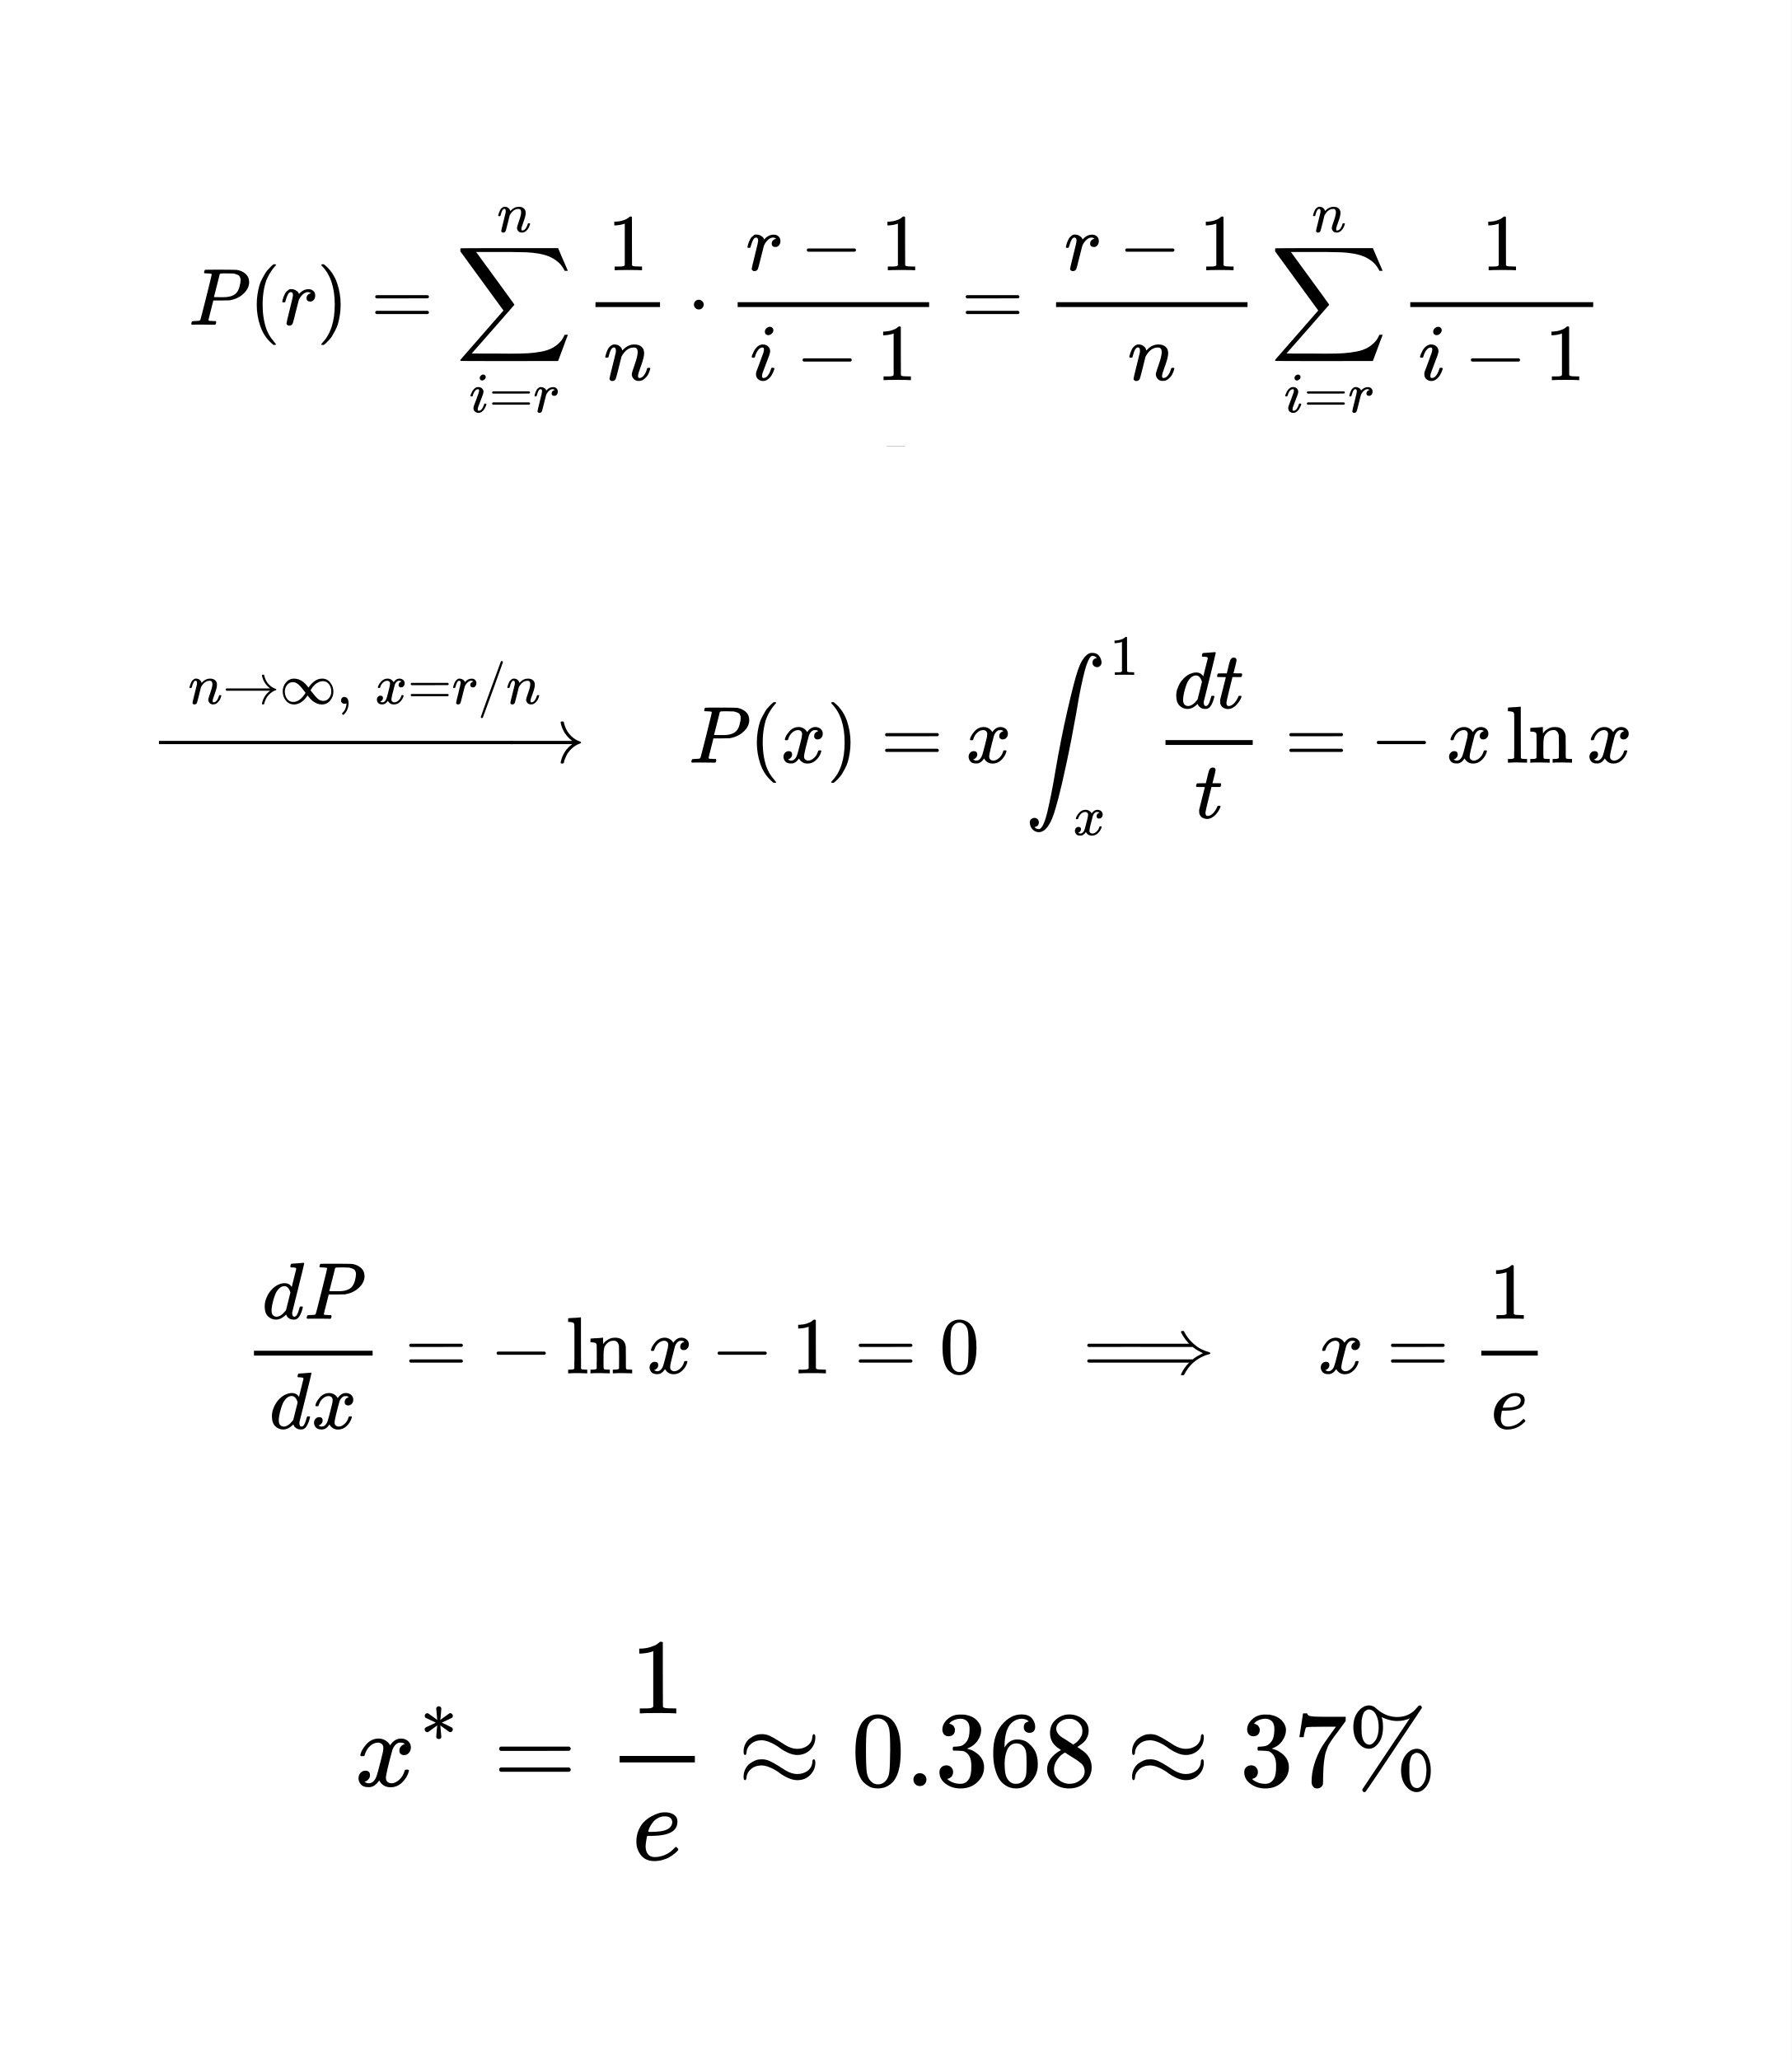
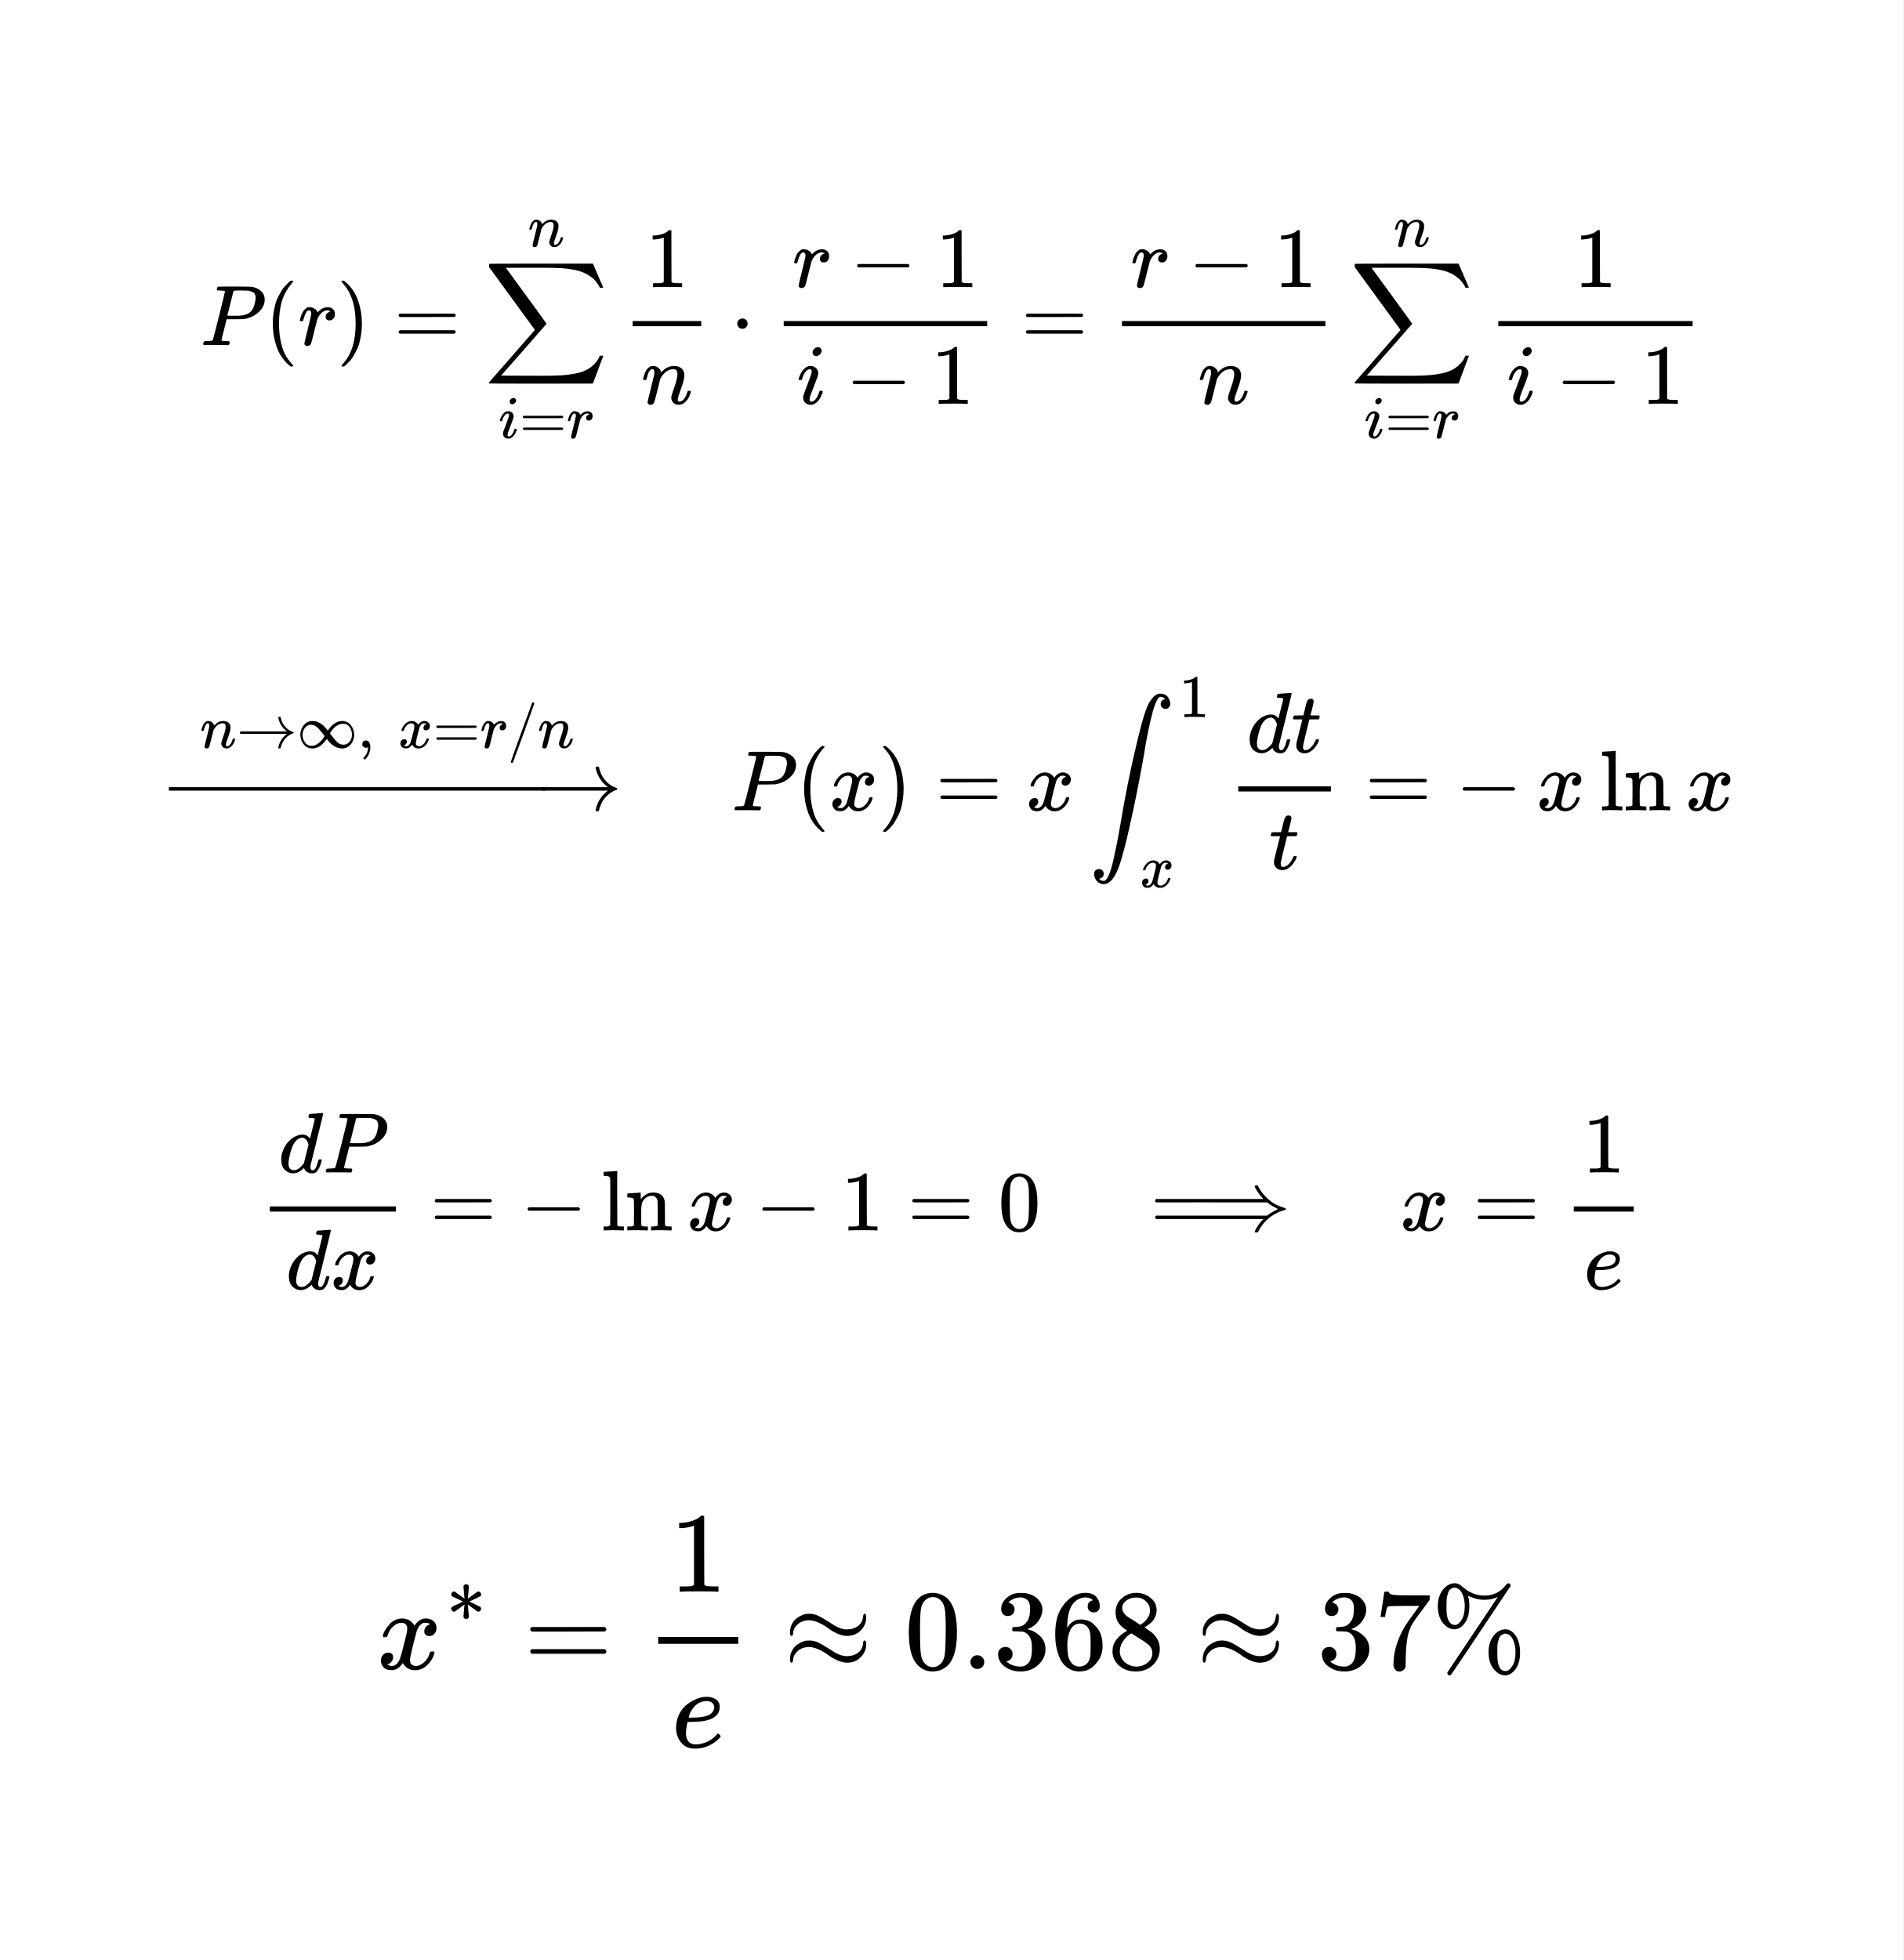
- <svg xmlns="http://www.w3.org/2000/svg" xmlns:xlink="http://www.w3.org/1999/xlink" width="541" height="622" viewBox="0 0 541 622">
-   <rect width="541" height="622" fill="#ffffff" />
+ <svg xmlns="http://www.w3.org/2000/svg" xmlns:xlink="http://www.w3.org/1999/xlink" width="541" height="557" viewBox="0 0 541 557">
+   <rect width="541" height="557" fill="#ffffff" />
  <g transform="translate(56.9,60.0)">
    <svg width="427.172" height="68.328" role="img" focusable="false" viewBox="0 -1562.5 17531.9 2804.9" aria-hidden="true" style="vertical-align: -2.811ex;">
      <defs>
        <path id="MJX-1-TEX-I-1D443" d="M287 628Q287 635 230 637Q206 637 199 638T192 648Q192 649 194 659Q200 679 203 681T397 683Q587 682 600 680Q664 669 707 631T751 530Q751 453 685 389Q616 321 507 303Q500 302 402 301H307L277 182Q247 66 247 59Q247 55 248 54T255 50T272 48T305 46H336Q342 37 342 35Q342 19 335 5Q330 0 319 0Q316 0 282 1T182 2Q120 2 87 2T51 1Q33 1 33 11Q33 13 36 25Q40 41 44 43T67 46Q94 46 127 49Q141 52 146 61Q149 65 218 339T287 628ZM645 554Q645 567 643 575T634 597T609 619T560 635Q553 636 480 637Q463 637 445 637T416 636T404 636Q391 635 386 627Q384 621 367 550T332 412T314 344Q314 342 395 342H407H430Q542 342 590 392Q617 419 631 471T645 554Z" />
        <path id="MJX-1-TEX-N-28" d="M94 250Q94 319 104 381T127 488T164 576T202 643T244 695T277 729T302 750H315H319Q333 750 333 741Q333 738 316 720T275 667T226 581T184 443T167 250T184 58T225 -81T274 -167T316 -220T333 -241Q333 -250 318 -250H315H302L274 -226Q180 -141 137 -14T94 250Z" />
        <path id="MJX-1-TEX-I-1D45F" d="M21 287Q22 290 23 295T28 317T38 348T53 381T73 411T99 433T132 442Q161 442 183 430T214 408T225 388Q227 382 228 382T236 389Q284 441 347 441H350Q398 441 422 400Q430 381 430 363Q430 333 417 315T391 292T366 288Q346 288 334 299T322 328Q322 376 378 392Q356 405 342 405Q286 405 239 331Q229 315 224 298T190 165Q156 25 151 16Q138 -11 108 -11Q95 -11 87 -5T76 7T74 17Q74 30 114 189T154 366Q154 405 128 405Q107 405 92 377T68 316T57 280Q55 278 41 278H27Q21 284 21 287Z" />
        <path id="MJX-1-TEX-N-29" d="M60 749L64 750Q69 750 74 750H86L114 726Q208 641 251 514T294 250Q294 182 284 119T261 12T224 -76T186 -143T145 -194T113 -227T90 -246Q87 -249 86 -250H74Q66 -250 63 -250T58 -247T55 -238Q56 -237 66 -225Q221 -64 221 250T66 725Q56 737 55 738Q55 746 60 749Z" />
        <path id="MJX-1-TEX-N-3D" d="M56 347Q56 360 70 367H707Q722 359 722 347Q722 336 708 328L390 327H72Q56 332 56 347ZM56 153Q56 168 72 173H708Q722 163 722 153Q722 140 707 133H70Q56 140 56 153Z" />
        <path id="MJX-1-TEX-LO-2211" d="M60 948Q63 950 665 950H1267L1325 815Q1384 677 1388 669H1348L1341 683Q1320 724 1285 761Q1235 809 1174 838T1033 881T882 898T699 902H574H543H251L259 891Q722 258 724 252Q725 250 724 246Q721 243 460 -56L196 -356Q196 -357 407 -357Q459 -357 548 -357T676 -358Q812 -358 896 -353T1063 -332T1204 -283T1307 -196Q1328 -170 1348 -124H1388Q1388 -125 1381 -145T1356 -210T1325 -294L1267 -449L666 -450Q64 -450 61 -448Q55 -446 55 -439Q55 -437 57 -433L590 177Q590 178 557 222T452 366T322 544L56 909L55 924Q55 945 60 948Z" />
        <path id="MJX-1-TEX-I-1D456" d="M184 600Q184 624 203 642T247 661Q265 661 277 649T290 619Q290 596 270 577T226 557Q211 557 198 567T184 600ZM21 287Q21 295 30 318T54 369T98 420T158 442Q197 442 223 419T250 357Q250 340 236 301T196 196T154 83Q149 61 149 51Q149 26 166 26Q175 26 185 29T208 43T235 78T260 137Q263 149 265 151T282 153Q302 153 302 143Q302 135 293 112T268 61T223 11T161 -11Q129 -11 102 10T74 74Q74 91 79 106T122 220Q160 321 166 341T173 380Q173 404 156 404H154Q124 404 99 371T61 287Q60 286 59 284T58 281T56 279T53 278T49 278T41 278H27Q21 284 21 287Z" />
        <path id="MJX-1-TEX-I-1D45B" d="M21 287Q22 293 24 303T36 341T56 388T89 425T135 442Q171 442 195 424T225 390T231 369Q231 367 232 367L243 378Q304 442 382 442Q436 442 469 415T503 336T465 179T427 52Q427 26 444 26Q450 26 453 27Q482 32 505 65T540 145Q542 153 560 153Q580 153 580 145Q580 144 576 130Q568 101 554 73T508 17T439 -10Q392 -10 371 17T350 73Q350 92 386 193T423 345Q423 404 379 404H374Q288 404 229 303L222 291L189 157Q156 26 151 16Q138 -11 108 -11Q95 -11 87 -5T76 7T74 17Q74 30 112 180T152 343Q153 348 153 366Q153 405 129 405Q91 405 66 305Q60 285 60 284Q58 278 41 278H27Q21 284 21 287Z" />
        <path id="MJX-1-TEX-N-31" d="M213 578L200 573Q186 568 160 563T102 556H83V602H102Q149 604 189 617T245 641T273 663Q275 666 285 666Q294 666 302 660V361L303 61Q310 54 315 52T339 48T401 46H427V0H416Q395 3 257 3Q121 3 100 0H88V46H114Q136 46 152 46T177 47T193 50T201 52T207 57T213 61V578Z" />
        <path id="MJX-1-TEX-N-22C5" d="M78 250Q78 274 95 292T138 310Q162 310 180 294T199 251Q199 226 182 208T139 190T96 207T78 250Z" />
        <path id="MJX-1-TEX-N-2212" d="M84 237T84 250T98 270H679Q694 262 694 250T679 230H98Q84 237 84 250Z" />
      </defs>
      <g stroke="currentColor" fill="currentColor" stroke-width="0" transform="scale(1,-1)">
        <g data-mml-node="math">
          <g data-mml-node="mi">
            <use data-c="1D443" xlink:href="#MJX-1-TEX-I-1D443" />
          </g>
          <g data-mml-node="mo" transform="translate(751,0)">
            <use data-c="28" xlink:href="#MJX-1-TEX-N-28" />
          </g>
          <g data-mml-node="mi" transform="translate(1140,0)">
            <use data-c="1D45F" xlink:href="#MJX-1-TEX-I-1D45F" />
          </g>
          <g data-mml-node="mo" transform="translate(1591,0)">
            <use data-c="29" xlink:href="#MJX-1-TEX-N-29" />
          </g>
          <g data-mml-node="mo" transform="translate(2257.8,0)">
            <use data-c="3D" xlink:href="#MJX-1-TEX-N-3D" />
          </g>
          <g data-mml-node="munderover" transform="translate(3313.6,0)">
            <g data-mml-node="mo">
              <use data-c="2211" xlink:href="#MJX-1-TEX-LO-2211" />
            </g>
            <g data-mml-node="TeXAtom" transform="translate(165.5,-1084.4) scale(0.707)" data-mjx-texclass="ORD">
              <g data-mml-node="mi">
                <use data-c="1D456" xlink:href="#MJX-1-TEX-I-1D456" />
              </g>
              <g data-mml-node="mo" transform="translate(345,0)">
                <use data-c="3D" xlink:href="#MJX-1-TEX-N-3D" />
              </g>
              <g data-mml-node="mi" transform="translate(1123,0)">
                <use data-c="1D45F" xlink:href="#MJX-1-TEX-I-1D45F" />
              </g>
            </g>
            <g data-mml-node="TeXAtom" transform="translate(509.9,1150) scale(0.707)" data-mjx-texclass="ORD">
              <g data-mml-node="mi">
                <use data-c="1D45B" xlink:href="#MJX-1-TEX-I-1D45B" />
              </g>
            </g>
          </g>
          <g data-mml-node="mfrac" transform="translate(4924.2,0)">
            <g data-mml-node="mn" transform="translate(270,676)">
              <use data-c="31" xlink:href="#MJX-1-TEX-N-31" />
            </g>
            <g data-mml-node="mi" transform="translate(220,-686)">
              <use data-c="1D45B" xlink:href="#MJX-1-TEX-I-1D45B" />
            </g>
            <rect width="800" height="60" x="120" y="220" />
          </g>
          <g data-mml-node="mo" transform="translate(6186.4,0)">
            <use data-c="22C5" xlink:href="#MJX-1-TEX-N-22C5" />
          </g>
          <g data-mml-node="mfrac" transform="translate(6686.7,0)">
            <g data-mml-node="mrow" transform="translate(220,676)">
              <g data-mml-node="mi">
                <use data-c="1D45F" xlink:href="#MJX-1-TEX-I-1D45F" />
              </g>
              <g data-mml-node="mo" transform="translate(673.2,0)">
                <use data-c="2212" xlink:href="#MJX-1-TEX-N-2212" />
              </g>
              <g data-mml-node="mn" transform="translate(1673.4,0)">
                <use data-c="31" xlink:href="#MJX-1-TEX-N-31" />
              </g>
            </g>
            <g data-mml-node="mrow" transform="translate(273,-686)">
              <g data-mml-node="mi">
                <use data-c="1D456" xlink:href="#MJX-1-TEX-I-1D456" />
              </g>
              <g data-mml-node="mo" transform="translate(567.2,0)">
                <use data-c="2212" xlink:href="#MJX-1-TEX-N-2212" />
              </g>
              <g data-mml-node="mn" transform="translate(1567.4,0)">
                <use data-c="31" xlink:href="#MJX-1-TEX-N-31" />
              </g>
            </g>
            <rect width="2373.4" height="60" x="120" y="220" />
          </g>
          <g data-mml-node="mo" transform="translate(9577.9,0)">
            <use data-c="3D" xlink:href="#MJX-1-TEX-N-3D" />
          </g>
          <g data-mml-node="mfrac" transform="translate(10633.7,0)">
            <g data-mml-node="mrow" transform="translate(220,676)">
              <g data-mml-node="mi">
                <use data-c="1D45F" xlink:href="#MJX-1-TEX-I-1D45F" />
              </g>
              <g data-mml-node="mo" transform="translate(673.2,0)">
                <use data-c="2212" xlink:href="#MJX-1-TEX-N-2212" />
              </g>
              <g data-mml-node="mn" transform="translate(1673.4,0)">
                <use data-c="31" xlink:href="#MJX-1-TEX-N-31" />
              </g>
            </g>
            <g data-mml-node="mi" transform="translate(1006.7,-686)">
              <use data-c="1D45B" xlink:href="#MJX-1-TEX-I-1D45B" />
            </g>
            <rect width="2373.4" height="60" x="120" y="220" />
          </g>
          <g data-mml-node="munderover" transform="translate(13413.8,0)">
            <g data-mml-node="mo">
              <use data-c="2211" xlink:href="#MJX-1-TEX-LO-2211" />
            </g>
            <g data-mml-node="TeXAtom" transform="translate(165.5,-1084.4) scale(0.707)" data-mjx-texclass="ORD">
              <g data-mml-node="mi">
                <use data-c="1D456" xlink:href="#MJX-1-TEX-I-1D456" />
              </g>
              <g data-mml-node="mo" transform="translate(345,0)">
                <use data-c="3D" xlink:href="#MJX-1-TEX-N-3D" />
              </g>
              <g data-mml-node="mi" transform="translate(1123,0)">
                <use data-c="1D45F" xlink:href="#MJX-1-TEX-I-1D45F" />
              </g>
            </g>
            <g data-mml-node="TeXAtom" transform="translate(509.9,1150) scale(0.707)" data-mjx-texclass="ORD">
              <g data-mml-node="mi">
                <use data-c="1D45B" xlink:href="#MJX-1-TEX-I-1D45B" />
              </g>
            </g>
          </g>
          <g data-mml-node="mfrac" transform="translate(15024.4,0)">
            <g data-mml-node="mn" transform="translate(1003.7,676)">
              <use data-c="31" xlink:href="#MJX-1-TEX-N-31" />
            </g>
            <g data-mml-node="mrow" transform="translate(220,-686)">
              <g data-mml-node="mi">
                <use data-c="1D456" xlink:href="#MJX-1-TEX-I-1D456" />
              </g>
              <g data-mml-node="mo" transform="translate(567.2,0)">
                <use data-c="2212" xlink:href="#MJX-1-TEX-N-2212" />
              </g>
              <g data-mml-node="mn" transform="translate(1567.4,0)">
                <use data-c="31" xlink:href="#MJX-1-TEX-N-31" />
              </g>
            </g>
            <rect width="2267.4" height="60" x="120" y="220" />
          </g>
        </g>
      </g>
    </svg>
  </g>
  <g transform="translate(48.0,192.3)">
    <svg width="445.047" height="60.016" role="img" focusable="false" viewBox="0 -1559 18265.9 2463.1" aria-hidden="true" style="vertical-align: -2.046ex;">
      <defs>
        <path id="MJX-2-TEX-S4-2192" d="M56 237T56 250T70 270H835Q719 357 692 493Q692 494 692 496T691 499Q691 511 708 511H711Q720 511 723 510T729 506T732 497T735 481T743 456Q765 389 816 336T935 261Q944 258 944 250Q944 244 939 241T915 231T877 212Q836 186 806 152T761 85T740 35T732 4Q730 -6 727 -8T711 -11Q691 -11 691 0Q691 7 696 25Q728 151 835 230H70Q56 237 56 250Z" />
        <path id="MJX-2-TEX-S4-2212" d="M84 237T84 250T98 270H679Q694 262 694 250T679 230H98Q84 237 84 250Z" />
        <path id="MJX-2-TEX-I-1D45B" d="M21 287Q22 293 24 303T36 341T56 388T89 425T135 442Q171 442 195 424T225 390T231 369Q231 367 232 367L243 378Q304 442 382 442Q436 442 469 415T503 336T465 179T427 52Q427 26 444 26Q450 26 453 27Q482 32 505 65T540 145Q542 153 560 153Q580 153 580 145Q580 144 576 130Q568 101 554 73T508 17T439 -10Q392 -10 371 17T350 73Q350 92 386 193T423 345Q423 404 379 404H374Q288 404 229 303L222 291L189 157Q156 26 151 16Q138 -11 108 -11Q95 -11 87 -5T76 7T74 17Q74 30 112 180T152 343Q153 348 153 366Q153 405 129 405Q91 405 66 305Q60 285 60 284Q58 278 41 278H27Q21 284 21 287Z" />
        <path id="MJX-2-TEX-N-2192" d="M56 237T56 250T70 270H835Q719 357 692 493Q692 494 692 496T691 499Q691 511 708 511H711Q720 511 723 510T729 506T732 497T735 481T743 456Q765 389 816 336T935 261Q944 258 944 250Q944 244 939 241T915 231T877 212Q836 186 806 152T761 85T740 35T732 4Q730 -6 727 -8T711 -11Q691 -11 691 0Q691 7 696 25Q728 151 835 230H70Q56 237 56 250Z" />
        <path id="MJX-2-TEX-N-221E" d="M55 217Q55 305 111 373T254 442Q342 442 419 381Q457 350 493 303L507 284L514 294Q618 442 747 442Q833 442 888 374T944 214Q944 128 889 59T743 -11Q657 -11 580 50Q542 81 506 128L492 147L485 137Q381 -11 252 -11Q166 -11 111 57T55 217ZM907 217Q907 285 869 341T761 397Q740 397 720 392T682 378T648 359T619 335T594 310T574 285T559 263T548 246L543 238L574 198Q605 158 622 138T664 94T714 61T765 51Q827 51 867 100T907 217ZM92 214Q92 145 131 89T239 33Q357 33 456 193L425 233Q364 312 334 337Q285 380 233 380Q171 380 132 331T92 214Z" />
        <path id="MJX-2-TEX-N-2C" d="M78 35T78 60T94 103T137 121Q165 121 187 96T210 8Q210 -27 201 -60T180 -117T154 -158T130 -185T117 -194Q113 -194 104 -185T95 -172Q95 -168 106 -156T131 -126T157 -76T173 -3V9L172 8Q170 7 167 6T161 3T152 1T140 0Q113 0 96 17Z" />
        <path id="MJX-2-TEX-I-1D465" d="M52 289Q59 331 106 386T222 442Q257 442 286 424T329 379Q371 442 430 442Q467 442 494 420T522 361Q522 332 508 314T481 292T458 288Q439 288 427 299T415 328Q415 374 465 391Q454 404 425 404Q412 404 406 402Q368 386 350 336Q290 115 290 78Q290 50 306 38T341 26Q378 26 414 59T463 140Q466 150 469 151T485 153H489Q504 153 504 145Q504 144 502 134Q486 77 440 33T333 -11Q263 -11 227 52Q186 -10 133 -10H127Q78 -10 57 16T35 71Q35 103 54 123T99 143Q142 143 142 101Q142 81 130 66T107 46T94 41L91 40Q91 39 97 36T113 29T132 26Q168 26 194 71Q203 87 217 139T245 247T261 313Q266 340 266 352Q266 380 251 392T217 404Q177 404 142 372T93 290Q91 281 88 280T72 278H58Q52 284 52 289Z" />
        <path id="MJX-2-TEX-N-3D" d="M56 347Q56 360 70 367H707Q722 359 722 347Q722 336 708 328L390 327H72Q56 332 56 347ZM56 153Q56 168 72 173H708Q722 163 722 153Q722 140 707 133H70Q56 140 56 153Z" />
        <path id="MJX-2-TEX-I-1D45F" d="M21 287Q22 290 23 295T28 317T38 348T53 381T73 411T99 433T132 442Q161 442 183 430T214 408T225 388Q227 382 228 382T236 389Q284 441 347 441H350Q398 441 422 400Q430 381 430 363Q430 333 417 315T391 292T366 288Q346 288 334 299T322 328Q322 376 378 392Q356 405 342 405Q286 405 239 331Q229 315 224 298T190 165Q156 25 151 16Q138 -11 108 -11Q95 -11 87 -5T76 7T74 17Q74 30 114 189T154 366Q154 405 128 405Q107 405 92 377T68 316T57 280Q55 278 41 278H27Q21 284 21 287Z" />
        <path id="MJX-2-TEX-N-2F" d="M423 750Q432 750 438 744T444 730Q444 725 271 248T92 -240Q85 -250 75 -250Q68 -250 62 -245T56 -231Q56 -221 230 257T407 740Q411 750 423 750Z" />
        <path id="MJX-2-TEX-I-1D443" d="M287 628Q287 635 230 637Q206 637 199 638T192 648Q192 649 194 659Q200 679 203 681T397 683Q587 682 600 680Q664 669 707 631T751 530Q751 453 685 389Q616 321 507 303Q500 302 402 301H307L277 182Q247 66 247 59Q247 55 248 54T255 50T272 48T305 46H336Q342 37 342 35Q342 19 335 5Q330 0 319 0Q316 0 282 1T182 2Q120 2 87 2T51 1Q33 1 33 11Q33 13 36 25Q40 41 44 43T67 46Q94 46 127 49Q141 52 146 61Q149 65 218 339T287 628ZM645 554Q645 567 643 575T634 597T609 619T560 635Q553 636 480 637Q463 637 445 637T416 636T404 636Q391 635 386 627Q384 621 367 550T332 412T314 344Q314 342 395 342H407H430Q542 342 590 392Q617 419 631 471T645 554Z" />
        <path id="MJX-2-TEX-N-28" d="M94 250Q94 319 104 381T127 488T164 576T202 643T244 695T277 729T302 750H315H319Q333 750 333 741Q333 738 316 720T275 667T226 581T184 443T167 250T184 58T225 -81T274 -167T316 -220T333 -241Q333 -250 318 -250H315H302L274 -226Q180 -141 137 -14T94 250Z" />
        <path id="MJX-2-TEX-N-29" d="M60 749L64 750Q69 750 74 750H86L114 726Q208 641 251 514T294 250Q294 182 284 119T261 12T224 -76T186 -143T145 -194T113 -227T90 -246Q87 -249 86 -250H74Q66 -250 63 -250T58 -247T55 -238Q56 -237 66 -225Q221 -64 221 250T66 725Q56 737 55 738Q55 746 60 749Z" />
        <path id="MJX-2-TEX-LO-222B" d="M114 -798Q132 -824 165 -824H167Q195 -824 223 -764T275 -600T320 -391T362 -164Q365 -143 367 -133Q439 292 523 655T645 1127Q651 1145 655 1157T672 1201T699 1257T733 1306T777 1346T828 1360Q884 1360 912 1325T944 1245Q944 1220 932 1205T909 1186T887 1183Q866 1183 849 1198T832 1239Q832 1287 885 1296L882 1300Q879 1303 874 1307T866 1313Q851 1323 833 1323Q819 1323 807 1311T775 1255T736 1139T689 936T633 628Q574 293 510 -5T410 -437T355 -629Q278 -862 165 -862Q125 -862 92 -831T55 -746Q55 -711 74 -698T112 -685Q133 -685 150 -700T167 -741Q167 -789 114 -798Z" />
        <path id="MJX-2-TEX-N-31" d="M213 578L200 573Q186 568 160 563T102 556H83V602H102Q149 604 189 617T245 641T273 663Q275 666 285 666Q294 666 302 660V361L303 61Q310 54 315 52T339 48T401 46H427V0H416Q395 3 257 3Q121 3 100 0H88V46H114Q136 46 152 46T177 47T193 50T201 52T207 57T213 61V578Z" />
        <path id="MJX-2-TEX-I-1D451" d="M366 683Q367 683 438 688T511 694Q523 694 523 686Q523 679 450 384T375 83T374 68Q374 26 402 26Q411 27 422 35Q443 55 463 131Q469 151 473 152Q475 153 483 153H487H491Q506 153 506 145Q506 140 503 129Q490 79 473 48T445 8T417 -8Q409 -10 393 -10Q359 -10 336 5T306 36L300 51Q299 52 296 50Q294 48 292 46Q233 -10 172 -10Q117 -10 75 30T33 157Q33 205 53 255T101 341Q148 398 195 420T280 442Q336 442 364 400Q369 394 369 396Q370 400 396 505T424 616Q424 629 417 632T378 637H357Q351 643 351 645T353 664Q358 683 366 683ZM352 326Q329 405 277 405Q242 405 210 374T160 293Q131 214 119 129Q119 126 119 118T118 106Q118 61 136 44T179 26Q233 26 290 98L298 109L352 326Z" />
        <path id="MJX-2-TEX-I-1D461" d="M26 385Q19 392 19 395Q19 399 22 411T27 425Q29 430 36 430T87 431H140L159 511Q162 522 166 540T173 566T179 586T187 603T197 615T211 624T229 626Q247 625 254 615T261 596Q261 589 252 549T232 470L222 433Q222 431 272 431H323Q330 424 330 420Q330 398 317 385H210L174 240Q135 80 135 68Q135 26 162 26Q197 26 230 60T283 144Q285 150 288 151T303 153H307Q322 153 322 145Q322 142 319 133Q314 117 301 95T267 48T216 6T155 -11Q125 -11 98 4T59 56Q57 64 57 83V101L92 241Q127 382 128 383Q128 385 77 385H26Z" />
        <path id="MJX-2-TEX-N-2212" d="M84 237T84 250T98 270H679Q694 262 694 250T679 230H98Q84 237 84 250Z" />
        <path id="MJX-2-TEX-N-6C" d="M42 46H56Q95 46 103 60V68Q103 77 103 91T103 124T104 167T104 217T104 272T104 329Q104 366 104 407T104 482T104 542T103 586T103 603Q100 622 89 628T44 637H26V660Q26 683 28 683L38 684Q48 685 67 686T104 688Q121 689 141 690T171 693T182 694H185V379Q185 62 186 60Q190 52 198 49Q219 46 247 46H263V0H255L232 1Q209 2 183 2T145 3T107 3T57 1L34 0H26V46H42Z" />
        <path id="MJX-2-TEX-N-6E" d="M41 46H55Q94 46 102 60V68Q102 77 102 91T102 122T103 161T103 203Q103 234 103 269T102 328V351Q99 370 88 376T43 385H25V408Q25 431 27 431L37 432Q47 433 65 434T102 436Q119 437 138 438T167 441T178 442H181V402Q181 364 182 364T187 369T199 384T218 402T247 421T285 437Q305 442 336 442Q450 438 463 329Q464 322 464 190V104Q464 66 466 59T477 49Q498 46 526 46H542V0H534L510 1Q487 2 460 2T422 3Q319 3 310 0H302V46H318Q379 46 379 62Q380 64 380 200Q379 335 378 343Q372 371 358 385T334 402T308 404Q263 404 229 370Q202 343 195 315T187 232V168V108Q187 78 188 68T191 55T200 49Q221 46 249 46H265V0H257L234 1Q210 2 183 2T145 3Q42 3 33 0H25V46H41Z" />
        <path id="MJX-2-TEX-N-2061" d="" />
      </defs>
      <g stroke="currentColor" fill="currentColor" stroke-width="0" transform="scale(1,-1)">
        <g data-mml-node="math">
          <g data-mml-node="mover">
            <g data-mml-node="mstyle">
              <g data-mml-node="mo">
                <use data-c="2192" xlink:href="#MJX-2-TEX-S4-2192" transform="translate(4287.4,0)" />
                <svg width="4387.4" height="865" x="0" y="-182" viewBox="1096.8 -182 4387.4 865">
                  <use data-c="2212" xlink:href="#MJX-2-TEX-S4-2212" transform="scale(8.459,1)" />
                </svg>
              </g>
            </g>
            <g data-mml-node="mpadded" transform="translate(0,870.8) scale(0.707)">
              <g transform="translate(278,-200)">
                <g data-mml-node="mstyle" transform="scale(1.414)">
                  <g data-mml-node="mspace" />
                </g>
                <g data-mml-node="mi" transform="translate(236.2,0)">
                  <use data-c="1D45B" xlink:href="#MJX-2-TEX-I-1D45B" />
                </g>
                <g data-mml-node="mo" transform="translate(836.2,0)">
                  <use data-c="2192" xlink:href="#MJX-2-TEX-N-2192" />
                </g>
                <g data-mml-node="mi" transform="translate(1836.2,0)">
                  <use data-c="221E" xlink:href="#MJX-2-TEX-N-221E" />
                </g>
                <g data-mml-node="mo" transform="translate(2836.2,0)">
                  <use data-c="2C" xlink:href="#MJX-2-TEX-N-2C" />
                </g>
                <g data-mml-node="mstyle" transform="translate(3114.2,0) scale(1.414)">
                  <g data-mml-node="mspace" />
                </g>
                <g data-mml-node="mi" transform="translate(3507.3,0)">
                  <use data-c="1D465" xlink:href="#MJX-2-TEX-I-1D465" />
                </g>
                <g data-mml-node="mo" transform="translate(4079.3,0)">
                  <use data-c="3D" xlink:href="#MJX-2-TEX-N-3D" />
                </g>
                <g data-mml-node="mi" transform="translate(4857.3,0)">
                  <use data-c="1D45F" xlink:href="#MJX-2-TEX-I-1D45F" />
                </g>
                <g data-mml-node="TeXAtom" data-mjx-texclass="ORD" transform="translate(5308.3,0)">
                  <g data-mml-node="mo">
                    <use data-c="2F" xlink:href="#MJX-2-TEX-N-2F" />
                  </g>
                </g>
                <g data-mml-node="mi" transform="translate(5808.3,0)">
                  <use data-c="1D45B" xlink:href="#MJX-2-TEX-I-1D45B" />
                </g>
                <g data-mml-node="mstyle" transform="translate(6408.3,0) scale(1.414)">
                  <g data-mml-node="mspace" />
                </g>
                <g data-mml-node="mspace" transform="translate(6644.5,0)" />
              </g>
            </g>
          </g>
          <g data-mml-node="mstyle" transform="translate(5287.4,0)">
            <g data-mml-node="mspace" />
          </g>
          <g data-mml-node="mi" transform="translate(6565.2,0)">
            <use data-c="1D443" xlink:href="#MJX-2-TEX-I-1D443" />
          </g>
          <g data-mml-node="mo" transform="translate(7316.2,0)">
            <use data-c="28" xlink:href="#MJX-2-TEX-N-28" />
          </g>
          <g data-mml-node="mi" transform="translate(7705.2,0)">
            <use data-c="1D465" xlink:href="#MJX-2-TEX-I-1D465" />
          </g>
          <g data-mml-node="mo" transform="translate(8277.2,0)">
            <use data-c="29" xlink:href="#MJX-2-TEX-N-29" />
          </g>
          <g data-mml-node="mo" transform="translate(8943.9,0)">
            <use data-c="3D" xlink:href="#MJX-2-TEX-N-3D" />
          </g>
          <g data-mml-node="mi" transform="translate(9999.7,0)">
            <use data-c="1D465" xlink:href="#MJX-2-TEX-I-1D465" />
          </g>
          <g data-mml-node="msubsup" transform="translate(10738.4,0)">
            <g data-mml-node="mo" transform="translate(0 1)">
              <use data-c="222B" xlink:href="#MJX-2-TEX-LO-222B" />
            </g>
            <g data-mml-node="TeXAtom" transform="translate(1046.4,1088.1) scale(0.707)" data-mjx-texclass="ORD">
              <g data-mml-node="mn">
                <use data-c="31" xlink:href="#MJX-2-TEX-N-31" />
              </g>
            </g>
            <g data-mml-node="TeXAtom" transform="translate(589,-896.4) scale(0.707)" data-mjx-texclass="ORD">
              <g data-mml-node="mi">
                <use data-c="1D465" xlink:href="#MJX-2-TEX-I-1D465" />
              </g>
            </g>
          </g>
          <g data-mml-node="mfrac" transform="translate(12355,0)">
            <g data-mml-node="mrow" transform="translate(220,676)">
              <g data-mml-node="mi">
                <use data-c="1D451" xlink:href="#MJX-2-TEX-I-1D451" />
              </g>
              <g data-mml-node="mi" transform="translate(520,0)">
                <use data-c="1D461" xlink:href="#MJX-2-TEX-I-1D461" />
              </g>
            </g>
            <g data-mml-node="mi" transform="translate(480,-686)">
              <use data-c="1D461" xlink:href="#MJX-2-TEX-I-1D461" />
            </g>
            <rect width="1081" height="60" x="120" y="220" />
          </g>
          <g data-mml-node="mo" transform="translate(13953.8,0)">
            <use data-c="3D" xlink:href="#MJX-2-TEX-N-3D" />
          </g>
          <g data-mml-node="mo" transform="translate(15009.6,0)">
            <use data-c="2212" xlink:href="#MJX-2-TEX-N-2212" />
          </g>
          <g data-mml-node="mstyle" transform="translate(15787.6,0)">
            <g data-mml-node="mspace" />
          </g>
          <g data-mml-node="mi" transform="translate(15954.6,0)">
            <use data-c="1D465" xlink:href="#MJX-2-TEX-I-1D465" />
          </g>
          <g data-mml-node="mi" transform="translate(16693.2,0)">
            <use data-c="6C" xlink:href="#MJX-2-TEX-N-6C" />
            <use data-c="6E" xlink:href="#MJX-2-TEX-N-6E" transform="translate(278,0)" />
          </g>
          <g data-mml-node="mo" transform="translate(17527.2,0)">
            <use data-c="2061" xlink:href="#MJX-2-TEX-N-2061" />
          </g>
          <g data-mml-node="mi" transform="translate(17693.9,0)">
            <use data-c="1D465" xlink:href="#MJX-2-TEX-I-1D465" />
          </g>
        </g>
      </g>
    </svg>
  </g>
-   <g transform="translate(207.6,316.3)">
-     <svg width="125.723" height="0.975" x="0" y="-182" viewBox="1096.8 -182 4387.4 865">
-       <use data-c="2212" xlink:href="#MJX-2-TEX-S4-2212" transform="scale(8.459,1)" />
-     </svg>
-   </g>
-   <g transform="translate(73.7,381.3)">
+   <g transform="translate(73.7,316.3)">
    <svg width="393.656" height="50.344" role="img" focusable="false" viewBox="0 -1370 16157 2067" aria-hidden="true" style="vertical-align: -1.577ex;">
      <defs>
        <path id="MJX-3-TEX-I-1D451" d="M366 683Q367 683 438 688T511 694Q523 694 523 686Q523 679 450 384T375 83T374 68Q374 26 402 26Q411 27 422 35Q443 55 463 131Q469 151 473 152Q475 153 483 153H487H491Q506 153 506 145Q506 140 503 129Q490 79 473 48T445 8T417 -8Q409 -10 393 -10Q359 -10 336 5T306 36L300 51Q299 52 296 50Q294 48 292 46Q233 -10 172 -10Q117 -10 75 30T33 157Q33 205 53 255T101 341Q148 398 195 420T280 442Q336 442 364 400Q369 394 369 396Q370 400 396 505T424 616Q424 629 417 632T378 637H357Q351 643 351 645T353 664Q358 683 366 683ZM352 326Q329 405 277 405Q242 405 210 374T160 293Q131 214 119 129Q119 126 119 118T118 106Q118 61 136 44T179 26Q233 26 290 98L298 109L352 326Z" />
        <path id="MJX-3-TEX-I-1D443" d="M287 628Q287 635 230 637Q206 637 199 638T192 648Q192 649 194 659Q200 679 203 681T397 683Q587 682 600 680Q664 669 707 631T751 530Q751 453 685 389Q616 321 507 303Q500 302 402 301H307L277 182Q247 66 247 59Q247 55 248 54T255 50T272 48T305 46H336Q342 37 342 35Q342 19 335 5Q330 0 319 0Q316 0 282 1T182 2Q120 2 87 2T51 1Q33 1 33 11Q33 13 36 25Q40 41 44 43T67 46Q94 46 127 49Q141 52 146 61Q149 65 218 339T287 628ZM645 554Q645 567 643 575T634 597T609 619T560 635Q553 636 480 637Q463 637 445 637T416 636T404 636Q391 635 386 627Q384 621 367 550T332 412T314 344Q314 342 395 342H407H430Q542 342 590 392Q617 419 631 471T645 554Z" />
        <path id="MJX-3-TEX-I-1D465" d="M52 289Q59 331 106 386T222 442Q257 442 286 424T329 379Q371 442 430 442Q467 442 494 420T522 361Q522 332 508 314T481 292T458 288Q439 288 427 299T415 328Q415 374 465 391Q454 404 425 404Q412 404 406 402Q368 386 350 336Q290 115 290 78Q290 50 306 38T341 26Q378 26 414 59T463 140Q466 150 469 151T485 153H489Q504 153 504 145Q504 144 502 134Q486 77 440 33T333 -11Q263 -11 227 52Q186 -10 133 -10H127Q78 -10 57 16T35 71Q35 103 54 123T99 143Q142 143 142 101Q142 81 130 66T107 46T94 41L91 40Q91 39 97 36T113 29T132 26Q168 26 194 71Q203 87 217 139T245 247T261 313Q266 340 266 352Q266 380 251 392T217 404Q177 404 142 372T93 290Q91 281 88 280T72 278H58Q52 284 52 289Z" />
        <path id="MJX-3-TEX-N-3D" d="M56 347Q56 360 70 367H707Q722 359 722 347Q722 336 708 328L390 327H72Q56 332 56 347ZM56 153Q56 168 72 173H708Q722 163 722 153Q722 140 707 133H70Q56 140 56 153Z" />
        <path id="MJX-3-TEX-N-2212" d="M84 237T84 250T98 270H679Q694 262 694 250T679 230H98Q84 237 84 250Z" />
        <path id="MJX-3-TEX-N-6C" d="M42 46H56Q95 46 103 60V68Q103 77 103 91T103 124T104 167T104 217T104 272T104 329Q104 366 104 407T104 482T104 542T103 586T103 603Q100 622 89 628T44 637H26V660Q26 683 28 683L38 684Q48 685 67 686T104 688Q121 689 141 690T171 693T182 694H185V379Q185 62 186 60Q190 52 198 49Q219 46 247 46H263V0H255L232 1Q209 2 183 2T145 3T107 3T57 1L34 0H26V46H42Z" />
        <path id="MJX-3-TEX-N-6E" d="M41 46H55Q94 46 102 60V68Q102 77 102 91T102 122T103 161T103 203Q103 234 103 269T102 328V351Q99 370 88 376T43 385H25V408Q25 431 27 431L37 432Q47 433 65 434T102 436Q119 437 138 438T167 441T178 442H181V402Q181 364 182 364T187 369T199 384T218 402T247 421T285 437Q305 442 336 442Q450 438 463 329Q464 322 464 190V104Q464 66 466 59T477 49Q498 46 526 46H542V0H534L510 1Q487 2 460 2T422 3Q319 3 310 0H302V46H318Q379 46 379 62Q380 64 380 200Q379 335 378 343Q372 371 358 385T334 402T308 404Q263 404 229 370Q202 343 195 315T187 232V168V108Q187 78 188 68T191 55T200 49Q221 46 249 46H265V0H257L234 1Q210 2 183 2T145 3Q42 3 33 0H25V46H41Z" />
        <path id="MJX-3-TEX-N-2061" d="" />
        <path id="MJX-3-TEX-N-31" d="M213 578L200 573Q186 568 160 563T102 556H83V602H102Q149 604 189 617T245 641T273 663Q275 666 285 666Q294 666 302 660V361L303 61Q310 54 315 52T339 48T401 46H427V0H416Q395 3 257 3Q121 3 100 0H88V46H114Q136 46 152 46T177 47T193 50T201 52T207 57T213 61V578Z" />
        <path id="MJX-3-TEX-N-30" d="M96 585Q152 666 249 666Q297 666 345 640T423 548Q460 465 460 320Q460 165 417 83Q397 41 362 16T301 -15T250 -22Q224 -22 198 -16T137 16T82 83Q39 165 39 320Q39 494 96 585ZM321 597Q291 629 250 629Q208 629 178 597Q153 571 145 525T137 333Q137 175 145 125T181 46Q209 16 250 16Q290 16 318 46Q347 76 354 130T362 333Q362 478 354 524T321 597Z" />
        <path id="MJX-3-TEX-N-27F9" d="M1218 514Q1218 525 1234 525Q1239 525 1242 525T1247 525T1251 524T1253 523T1255 520T1257 517T1260 512Q1297 438 1358 381T1469 300T1565 263Q1582 258 1582 250T1573 239T1536 228T1478 204Q1334 134 1260 -12Q1256 -21 1253 -22T1238 -24Q1218 -24 1218 -17Q1218 -13 1223 0Q1258 69 1309 123L1319 133H70Q56 140 56 153Q56 168 72 173H1363L1373 181Q1412 211 1490 250Q1489 251 1472 259T1427 283T1373 319L1363 327H710L707 328L390 327H72Q56 332 56 347Q56 360 70 367H1319L1309 377Q1276 412 1247 458T1218 514Z" />
        <path id="MJX-3-TEX-I-1D452" d="M39 168Q39 225 58 272T107 350T174 402T244 433T307 442H310Q355 442 388 420T421 355Q421 265 310 237Q261 224 176 223Q139 223 138 221Q138 219 132 186T125 128Q125 81 146 54T209 26T302 45T394 111Q403 121 406 121Q410 121 419 112T429 98T420 82T390 55T344 24T281 -1T205 -11Q126 -11 83 42T39 168ZM373 353Q367 405 305 405Q272 405 244 391T199 357T170 316T154 280T149 261Q149 260 169 260Q282 260 327 284T373 353Z" />
      </defs>
      <g stroke="currentColor" fill="currentColor" stroke-width="0" transform="scale(1,-1)">
        <g data-mml-node="math">
          <g data-mml-node="mfrac">
            <g data-mml-node="mrow" transform="translate(220,676)">
              <g data-mml-node="mi">
                <use data-c="1D451" xlink:href="#MJX-3-TEX-I-1D451" />
              </g>
              <g data-mml-node="mi" transform="translate(520,0)">
                <use data-c="1D443" xlink:href="#MJX-3-TEX-I-1D443" />
              </g>
            </g>
            <g data-mml-node="mrow" transform="translate(309.5,-686)">
              <g data-mml-node="mi">
                <use data-c="1D451" xlink:href="#MJX-3-TEX-I-1D451" />
              </g>
              <g data-mml-node="mi" transform="translate(520,0)">
                <use data-c="1D465" xlink:href="#MJX-3-TEX-I-1D465" />
              </g>
            </g>
            <rect width="1471" height="60" x="120" y="220" />
          </g>
          <g data-mml-node="mo" transform="translate(1988.8,0)">
            <use data-c="3D" xlink:href="#MJX-3-TEX-N-3D" />
          </g>
          <g data-mml-node="mo" transform="translate(3044.6,0)">
            <use data-c="2212" xlink:href="#MJX-3-TEX-N-2212" />
          </g>
          <g data-mml-node="mi" transform="translate(3989.2,0)">
            <use data-c="6C" xlink:href="#MJX-3-TEX-N-6C" />
            <use data-c="6E" xlink:href="#MJX-3-TEX-N-6E" transform="translate(278,0)" />
          </g>
          <g data-mml-node="mo" transform="translate(4823.2,0)">
            <use data-c="2061" xlink:href="#MJX-3-TEX-N-2061" />
          </g>
          <g data-mml-node="mi" transform="translate(4989.9,0)">
            <use data-c="1D465" xlink:href="#MJX-3-TEX-I-1D465" />
          </g>
          <g data-mml-node="mo" transform="translate(5784.1,0)">
            <use data-c="2212" xlink:href="#MJX-3-TEX-N-2212" />
          </g>
          <g data-mml-node="mn" transform="translate(6784.3,0)">
            <use data-c="31" xlink:href="#MJX-3-TEX-N-31" />
          </g>
          <g data-mml-node="mo" transform="translate(7562.1,0)">
            <use data-c="3D" xlink:href="#MJX-3-TEX-N-3D" />
          </g>
          <g data-mml-node="mn" transform="translate(8617.9,0)">
            <use data-c="30" xlink:href="#MJX-3-TEX-N-30" />
          </g>
          <g data-mml-node="mstyle" transform="translate(9117.9,0)">
            <g data-mml-node="mspace" />
          </g>
          <g data-mml-node="mo" transform="translate(10395.7,0)">
            <use data-c="27F9" xlink:href="#MJX-3-TEX-N-27F9" />
          </g>
          <g data-mml-node="mstyle" transform="translate(12033.7,0)">
            <g data-mml-node="mspace" />
          </g>
          <g data-mml-node="mi" transform="translate(13311.4,0)">
            <use data-c="1D465" xlink:href="#MJX-3-TEX-I-1D465" />
          </g>
          <g data-mml-node="mo" transform="translate(14161.2,0)">
            <use data-c="3D" xlink:href="#MJX-3-TEX-N-3D" />
          </g>
          <g data-mml-node="mfrac" transform="translate(15217,0)">
            <g data-mml-node="mn" transform="translate(220,676)">
              <use data-c="31" xlink:href="#MJX-3-TEX-N-31" />
            </g>
            <g data-mml-node="mi" transform="translate(237,-686)">
              <use data-c="1D452" xlink:href="#MJX-3-TEX-I-1D452" />
            </g>
            <rect width="700" height="60" x="120" y="220" />
          </g>
        </g>
      </g>
    </svg>
  </g>
-   <g transform="translate(107.1,495.7)">
+   <g transform="translate(107.1,430.7)">
    <svg width="326.828" height="66.234" role="img" focusable="false" viewBox="0 -1342 10060.2 2039" aria-hidden="true" style="vertical-align: -1.577ex;">
      <defs>
        <path id="MJX-4-TEX-I-1D465" d="M52 289Q59 331 106 386T222 442Q257 442 286 424T329 379Q371 442 430 442Q467 442 494 420T522 361Q522 332 508 314T481 292T458 288Q439 288 427 299T415 328Q415 374 465 391Q454 404 425 404Q412 404 406 402Q368 386 350 336Q290 115 290 78Q290 50 306 38T341 26Q378 26 414 59T463 140Q466 150 469 151T485 153H489Q504 153 504 145Q504 144 502 134Q486 77 440 33T333 -11Q263 -11 227 52Q186 -10 133 -10H127Q78 -10 57 16T35 71Q35 103 54 123T99 143Q142 143 142 101Q142 81 130 66T107 46T94 41L91 40Q91 39 97 36T113 29T132 26Q168 26 194 71Q203 87 217 139T245 247T261 313Q266 340 266 352Q266 380 251 392T217 404Q177 404 142 372T93 290Q91 281 88 280T72 278H58Q52 284 52 289Z" />
        <path id="MJX-4-TEX-N-2217" d="M229 286Q216 420 216 436Q216 454 240 464Q241 464 245 464T251 465Q263 464 273 456T283 436Q283 419 277 356T270 286L328 328Q384 369 389 372T399 375Q412 375 423 365T435 338Q435 325 425 315Q420 312 357 282T289 250L355 219L425 184Q434 175 434 161Q434 146 425 136T401 125Q393 125 383 131T328 171L270 213Q283 79 283 63Q283 53 276 44T250 35Q231 35 224 44T216 63Q216 80 222 143T229 213L171 171Q115 130 110 127Q106 124 100 124Q87 124 76 134T64 161Q64 166 64 169T67 175T72 181T81 188T94 195T113 204T138 215T170 230T210 250L74 315Q65 324 65 338Q65 353 74 363T98 374Q106 374 116 368T171 328L229 286Z" />
        <path id="MJX-4-TEX-N-3D" d="M56 347Q56 360 70 367H707Q722 359 722 347Q722 336 708 328L390 327H72Q56 332 56 347ZM56 153Q56 168 72 173H708Q722 163 722 153Q722 140 707 133H70Q56 140 56 153Z" />
        <path id="MJX-4-TEX-N-31" d="M213 578L200 573Q186 568 160 563T102 556H83V602H102Q149 604 189 617T245 641T273 663Q275 666 285 666Q294 666 302 660V361L303 61Q310 54 315 52T339 48T401 46H427V0H416Q395 3 257 3Q121 3 100 0H88V46H114Q136 46 152 46T177 47T193 50T201 52T207 57T213 61V578Z" />
        <path id="MJX-4-TEX-I-1D452" d="M39 168Q39 225 58 272T107 350T174 402T244 433T307 442H310Q355 442 388 420T421 355Q421 265 310 237Q261 224 176 223Q139 223 138 221Q138 219 132 186T125 128Q125 81 146 54T209 26T302 45T394 111Q403 121 406 121Q410 121 419 112T429 98T420 82T390 55T344 24T281 -1T205 -11Q126 -11 83 42T39 168ZM373 353Q367 405 305 405Q272 405 244 391T199 357T170 316T154 280T149 261Q149 260 169 260Q282 260 327 284T373 353Z" />
        <path id="MJX-4-TEX-N-2248" d="M55 319Q55 360 72 393T114 444T163 472T205 482Q207 482 213 482T223 483Q262 483 296 468T393 413L443 381Q502 346 553 346Q609 346 649 375T694 454Q694 465 698 474T708 483Q722 483 722 452Q722 386 675 338T555 289Q514 289 468 310T388 357T308 404T224 426Q164 426 125 393T83 318Q81 289 69 289Q55 289 55 319ZM55 85Q55 126 72 159T114 210T163 238T205 248Q207 248 213 248T223 249Q262 249 296 234T393 179L443 147Q502 112 553 112Q609 112 649 141T694 220Q694 249 708 249T722 217Q722 153 675 104T555 55Q514 55 468 76T388 123T308 170T224 192Q164 192 125 159T83 84Q80 55 69 55Q55 55 55 85Z" />
        <path id="MJX-4-TEX-N-30" d="M96 585Q152 666 249 666Q297 666 345 640T423 548Q460 465 460 320Q460 165 417 83Q397 41 362 16T301 -15T250 -22Q224 -22 198 -16T137 16T82 83Q39 165 39 320Q39 494 96 585ZM321 597Q291 629 250 629Q208 629 178 597Q153 571 145 525T137 333Q137 175 145 125T181 46Q209 16 250 16Q290 16 318 46Q347 76 354 130T362 333Q362 478 354 524T321 597Z" />
        <path id="MJX-4-TEX-N-2E" d="M78 60Q78 84 95 102T138 120Q162 120 180 104T199 61Q199 36 182 18T139 0T96 17T78 60Z" />
        <path id="MJX-4-TEX-N-33" d="M127 463Q100 463 85 480T69 524Q69 579 117 622T233 665Q268 665 277 664Q351 652 390 611T430 522Q430 470 396 421T302 350L299 348Q299 347 308 345T337 336T375 315Q457 262 457 175Q457 96 395 37T238 -22Q158 -22 100 21T42 130Q42 158 60 175T105 193Q133 193 151 175T169 130Q169 119 166 110T159 94T148 82T136 74T126 70T118 67L114 66Q165 21 238 21Q293 21 321 74Q338 107 338 175V195Q338 290 274 322Q259 328 213 329L171 330L168 332Q166 335 166 348Q166 366 174 366Q202 366 232 371Q266 376 294 413T322 525V533Q322 590 287 612Q265 626 240 626Q208 626 181 615T143 592T132 580H135Q138 579 143 578T153 573T165 566T175 555T183 540T186 520Q186 498 172 481T127 463Z" />
        <path id="MJX-4-TEX-N-36" d="M42 313Q42 476 123 571T303 666Q372 666 402 630T432 550Q432 525 418 510T379 495Q356 495 341 509T326 548Q326 592 373 601Q351 623 311 626Q240 626 194 566Q147 500 147 364L148 360Q153 366 156 373Q197 433 263 433H267Q313 433 348 414Q372 400 396 374T435 317Q456 268 456 210V192Q456 169 451 149Q440 90 387 34T253 -22Q225 -22 199 -14T143 16T92 75T56 172T42 313ZM257 397Q227 397 205 380T171 335T154 278T148 216Q148 133 160 97T198 39Q222 21 251 21Q302 21 329 59Q342 77 347 104T352 209Q352 289 347 316T329 361Q302 397 257 397Z" />
        <path id="MJX-4-TEX-N-38" d="M70 417T70 494T124 618T248 666Q319 666 374 624T429 515Q429 485 418 459T392 417T361 389T335 371T324 363L338 354Q352 344 366 334T382 323Q457 264 457 174Q457 95 399 37T249 -22Q159 -22 101 29T43 155Q43 263 172 335L154 348Q133 361 127 368Q70 417 70 494ZM286 386L292 390Q298 394 301 396T311 403T323 413T334 425T345 438T355 454T364 471T369 491T371 513Q371 556 342 586T275 624Q268 625 242 625Q201 625 165 599T128 534Q128 511 141 492T167 463T217 431Q224 426 228 424L286 386ZM250 21Q308 21 350 55T392 137Q392 154 387 169T375 194T353 216T330 234T301 253T274 270Q260 279 244 289T218 306L210 311Q204 311 181 294T133 239T107 157Q107 98 150 60T250 21Z" />
        <path id="MJX-4-TEX-N-37" d="M55 458Q56 460 72 567L88 674Q88 676 108 676H128V672Q128 662 143 655T195 646T364 644H485V605L417 512Q408 500 387 472T360 435T339 403T319 367T305 330T292 284T284 230T278 162T275 80Q275 66 275 52T274 28V19Q270 2 255 -10T221 -22Q210 -22 200 -19T179 0T168 40Q168 198 265 368Q285 400 349 489L395 552H302Q128 552 119 546Q113 543 108 522T98 479L95 458V455H55V458Z" />
        <path id="MJX-4-TEX-N-25" d="M465 605Q428 605 394 614T340 632T319 641Q332 608 332 548Q332 458 293 403T202 347Q145 347 101 402T56 548Q56 637 101 693T202 750Q241 750 272 719Q359 642 464 642Q580 642 650 732Q662 748 668 749Q670 750 673 750Q682 750 688 743T693 726Q178 -47 170 -52Q166 -56 160 -56Q147 -56 142 -45Q137 -36 142 -27Q143 -24 363 304Q469 462 525 546T581 630Q528 605 465 605ZM207 385Q235 385 263 427T292 548Q292 617 267 664T200 712Q193 712 186 709T167 698T147 668T134 615Q132 595 132 548V527Q132 436 165 403Q183 385 203 385H207ZM500 146Q500 234 544 290T647 347Q699 347 737 292T776 146T737 0T646 -56Q590 -56 545 0T500 146ZM651 -18Q679 -18 707 24T736 146Q736 215 711 262T644 309Q637 309 630 306T611 295T591 265T578 212Q577 200 577 146V124Q577 -18 647 -18H651Z" />
      </defs>
      <g stroke="currentColor" fill="currentColor" stroke-width="0" transform="scale(1,-1)">
        <g data-mml-node="math">
          <g data-mml-node="msup">
            <g data-mml-node="mi">
              <use data-c="1D465" xlink:href="#MJX-4-TEX-I-1D465" />
            </g>
            <g data-mml-node="TeXAtom" transform="translate(605,413) scale(0.707)" data-mjx-texclass="ORD">
              <g data-mml-node="mo">
                <use data-c="2217" xlink:href="#MJX-4-TEX-N-2217" />
              </g>
            </g>
          </g>
          <g data-mml-node="mo" transform="translate(1286.3,0)">
            <use data-c="3D" xlink:href="#MJX-4-TEX-N-3D" />
          </g>
          <g data-mml-node="mfrac" transform="translate(2342.1,0)">
            <g data-mml-node="mn" transform="translate(220,676)">
              <use data-c="31" xlink:href="#MJX-4-TEX-N-31" />
            </g>
            <g data-mml-node="mi" transform="translate(237,-686)">
              <use data-c="1D452" xlink:href="#MJX-4-TEX-I-1D452" />
            </g>
            <rect width="700" height="60" x="120" y="220" />
          </g>
          <g data-mml-node="mo" transform="translate(3559.9,0)">
            <use data-c="2248" xlink:href="#MJX-4-TEX-N-2248" />
          </g>
          <g data-mml-node="mn" transform="translate(4615.7,0)">
            <use data-c="30" xlink:href="#MJX-4-TEX-N-30" />
            <use data-c="2E" xlink:href="#MJX-4-TEX-N-2E" transform="translate(500,0)" />
            <use data-c="33" xlink:href="#MJX-4-TEX-N-33" transform="translate(778,0)" />
            <use data-c="36" xlink:href="#MJX-4-TEX-N-36" transform="translate(1278,0)" />
            <use data-c="38" xlink:href="#MJX-4-TEX-N-38" transform="translate(1778,0)" />
          </g>
          <g data-mml-node="mo" transform="translate(7171.4,0)">
            <use data-c="2248" xlink:href="#MJX-4-TEX-N-2248" />
          </g>
          <g data-mml-node="mn" transform="translate(8227.2,0)">
            <use data-c="33" xlink:href="#MJX-4-TEX-N-33" />
            <use data-c="37" xlink:href="#MJX-4-TEX-N-37" transform="translate(500,0)" />
          </g>
          <g data-mml-node="mi" transform="translate(9227.2,0)">
            <use data-c="25" xlink:href="#MJX-4-TEX-N-25" />
          </g>
        </g>
      </g>
    </svg>
  </g>
</svg>
